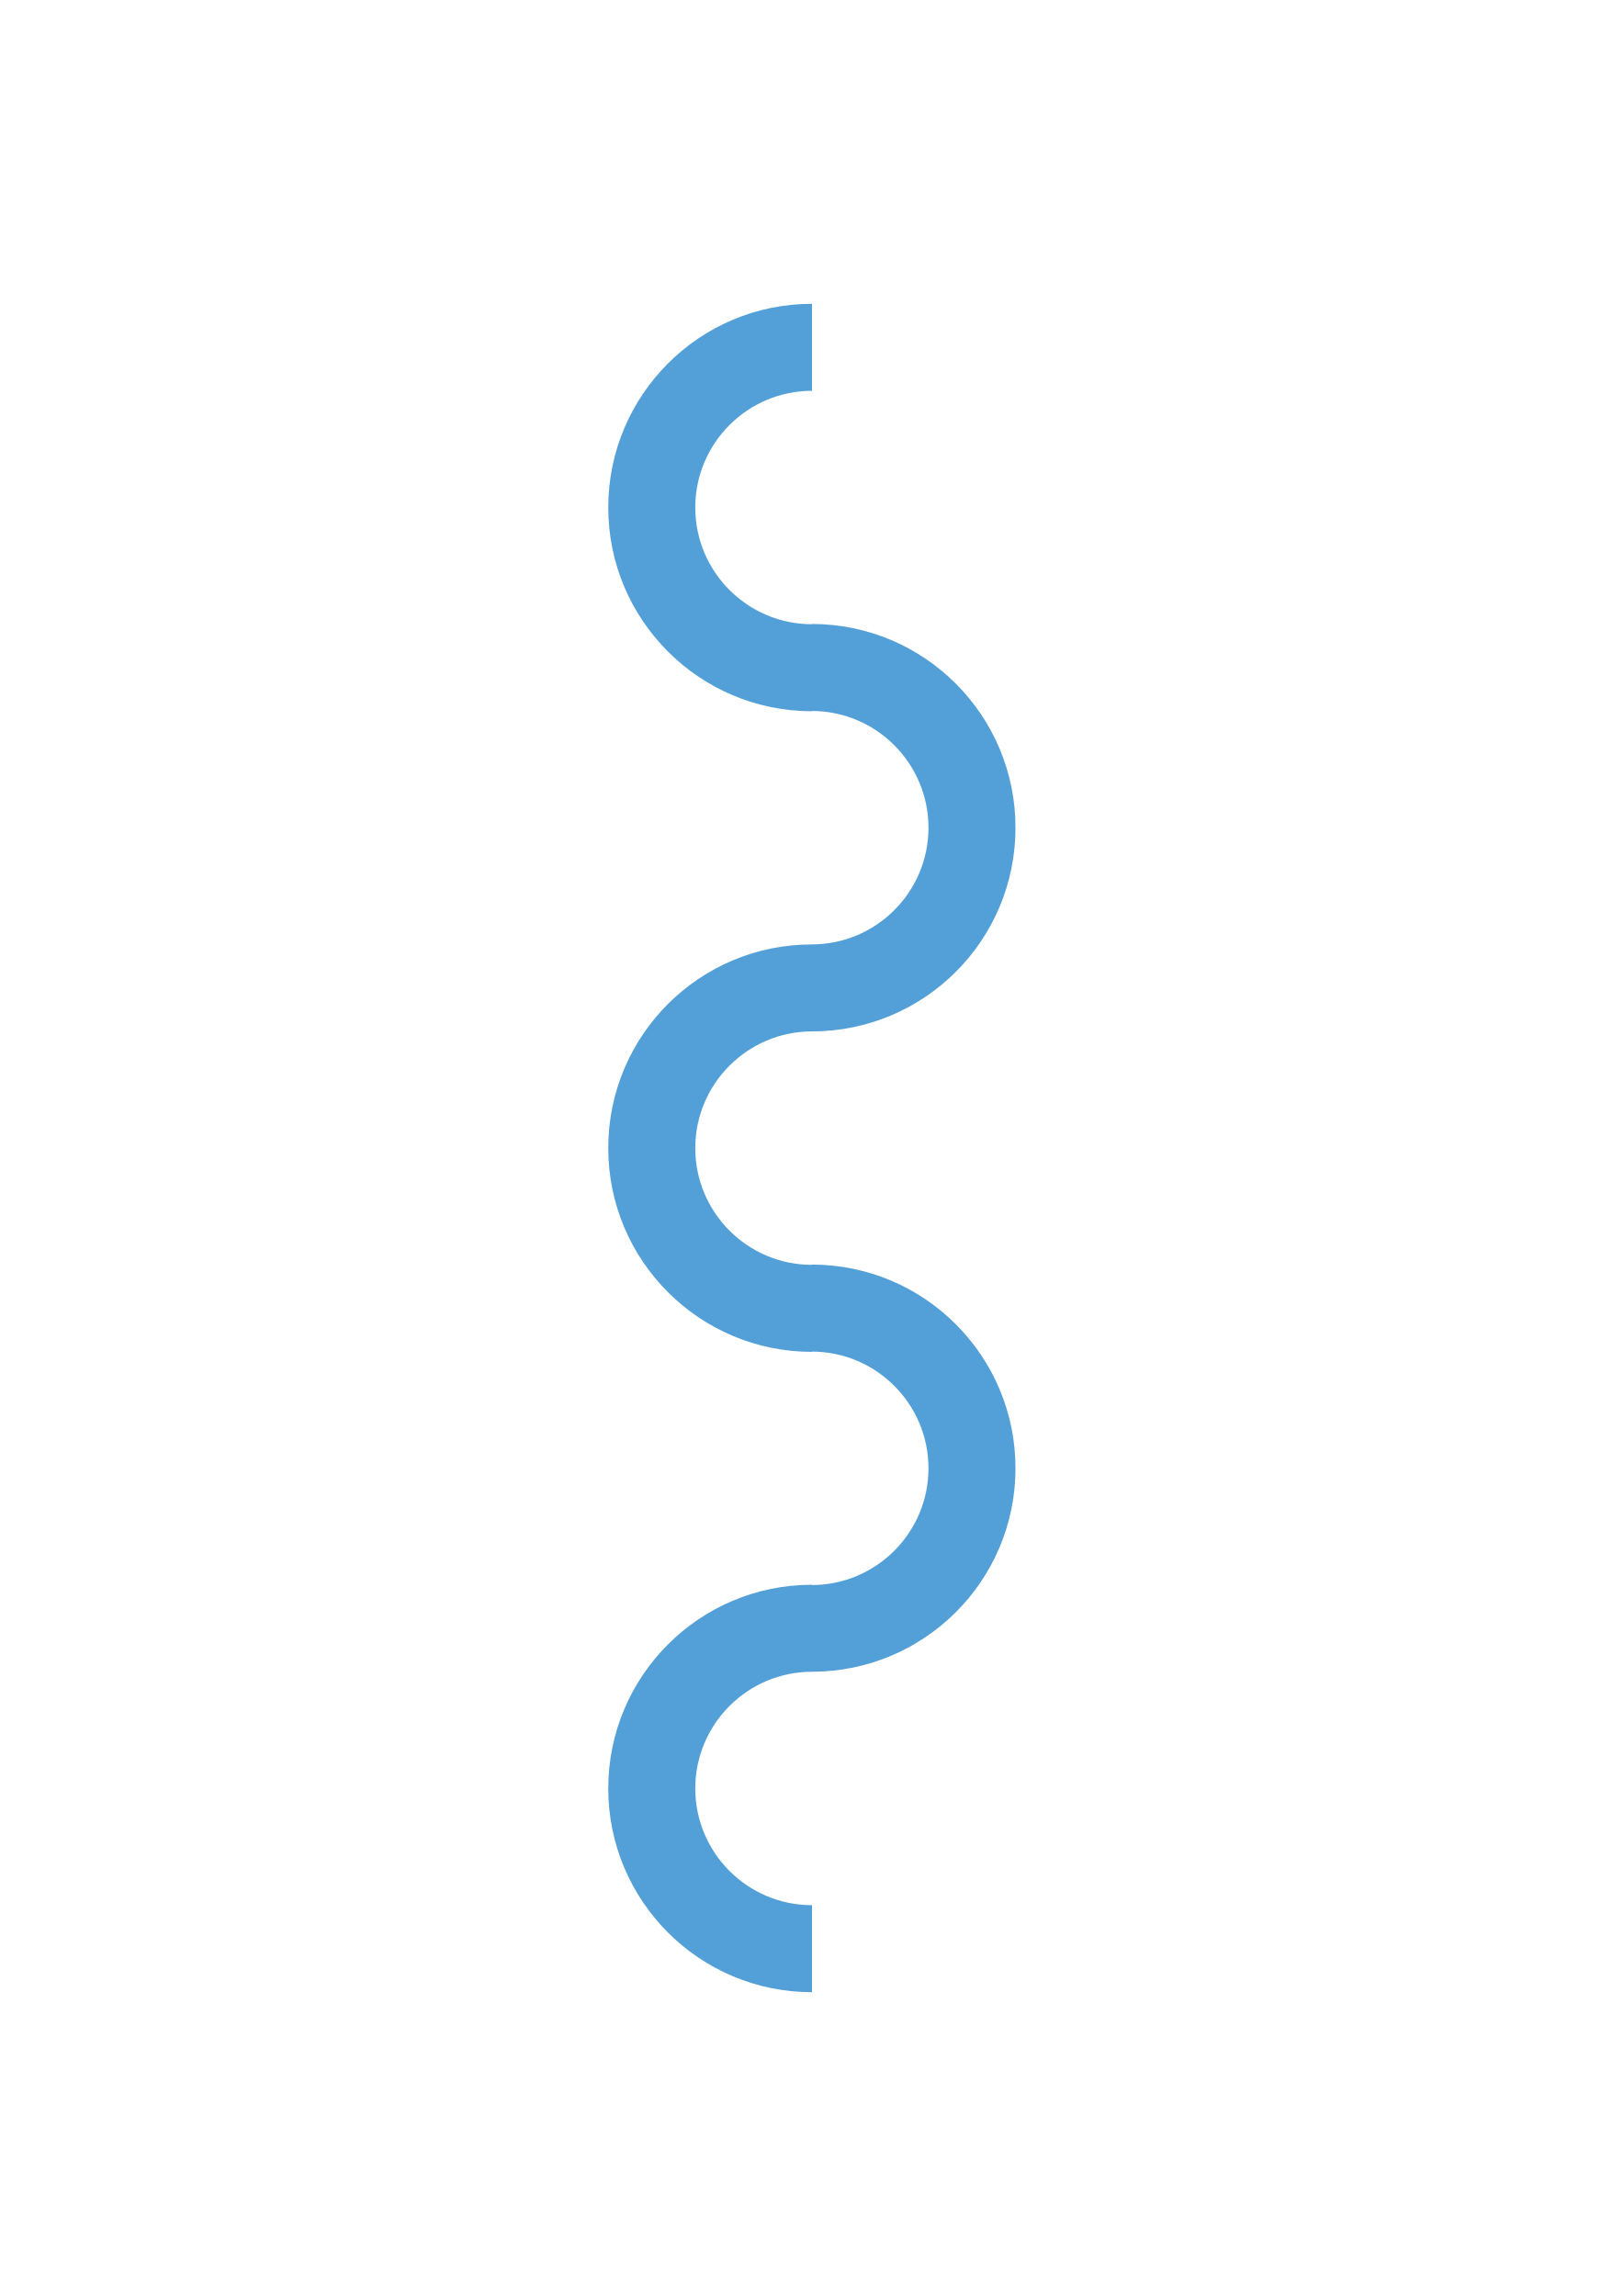
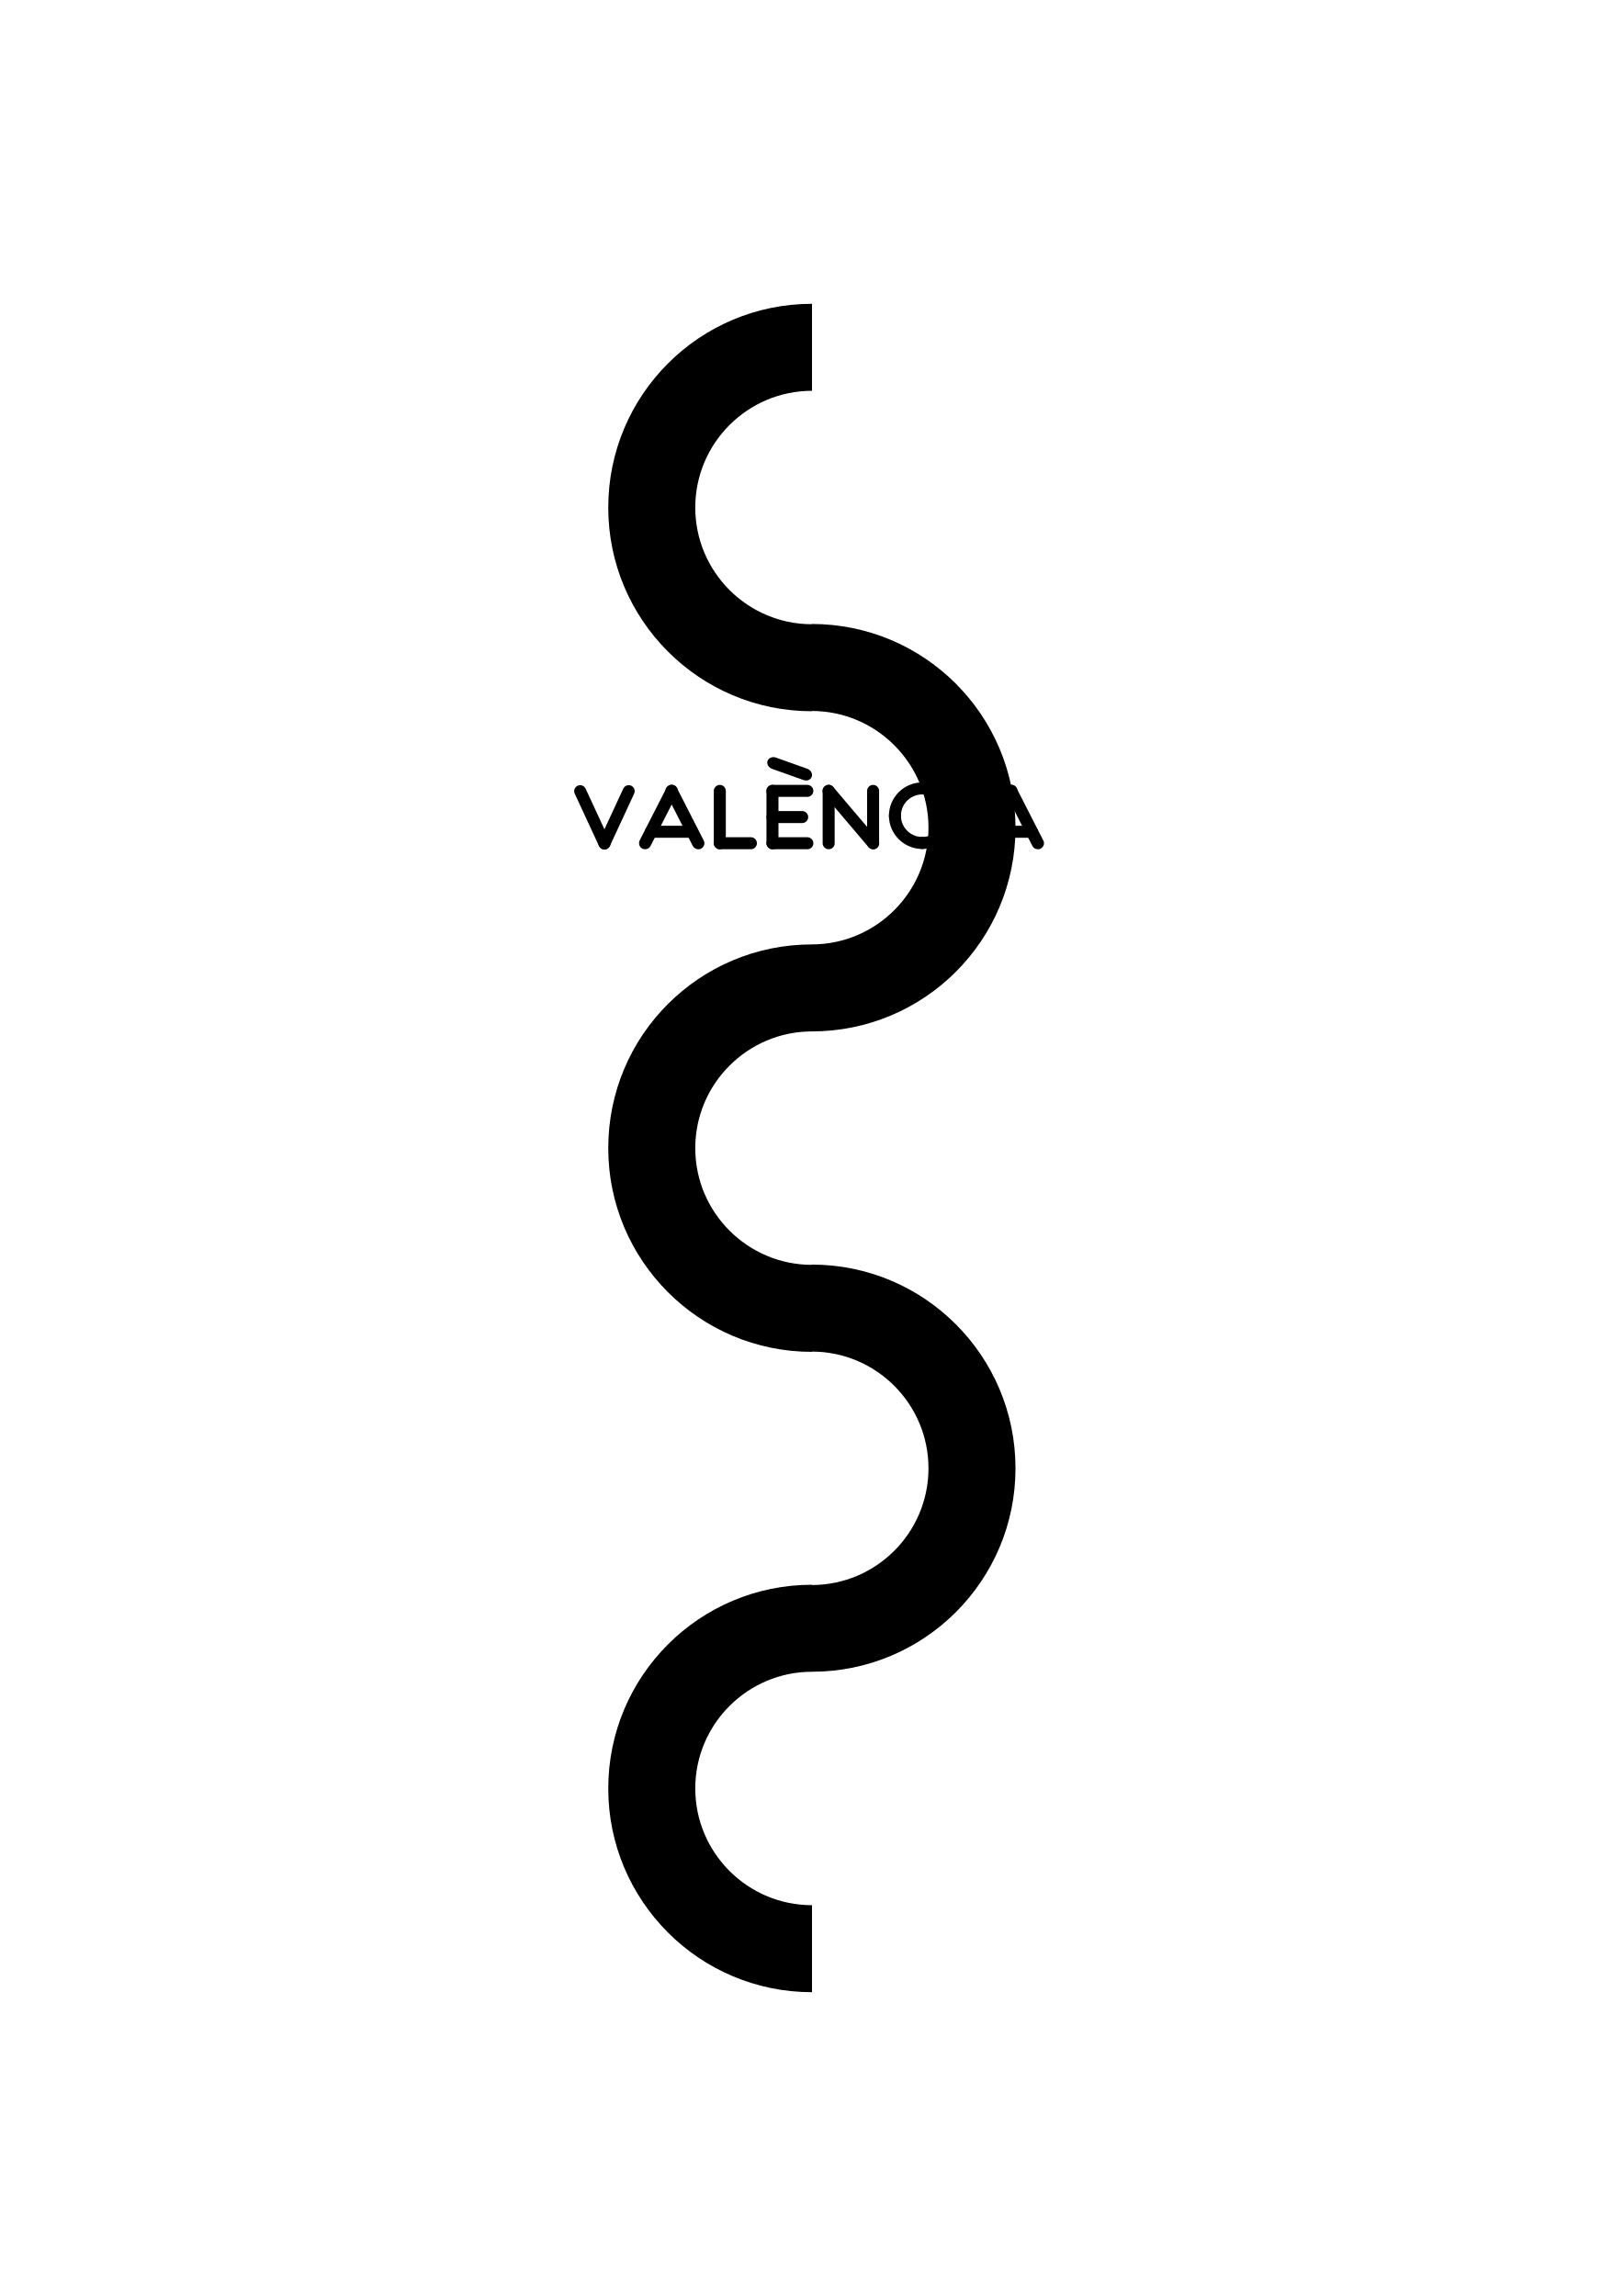
<svg xmlns="http://www.w3.org/2000/svg" version="1.1" x="0px" y="0px" viewBox="0 0 595.3 841.9" style="enable-background:new 0 0 595.3 841.9;" xml:space="preserve">
-   <style type="text/css">
- 	.st0{fill:#53A0D8;}
- 	.st1{display:none;}
- 	.st2{display:inline;fill:#2582C4;}
- 	.st3{display:inline;fill:#F08058;}
- 	.st4{display:inline;fill:#76B72D;}
- 	.st5{display:inline;fill:#F7A707;}
- 	.st6{display:inline;}
- 	.st7{fill:#2582C4;}
- 	.st8{fill:#76B72D;}
- 	.st9{fill:#F7A707;}
- 	.st10{fill:#F08058;}
- </style>
  <g id="Ones">
    <path class="st0" d="M223,186.1c0,41.2,33.4,74.7,74.7,74.7v-31.9c-23.6,0-42.8-19.2-42.8-42.8c0-23.6,19.2-42.8,42.8-42.8v-31.9   C256.4,111.4,223,144.9,223,186.1z" />
    <path class="st0" d="M372.3,303.5c0-41.2-33.4-74.7-74.7-74.7v31.9c23.6,0,42.8,19.2,42.8,42.8c0,23.6-19.2,42.8-42.8,42.8v31.9   C338.9,378.2,372.3,344.8,372.3,303.5z" />
    <path class="st0" d="M223,421c0,41.2,33.4,74.7,74.7,74.7v-31.9c-23.6,0-42.8-19.2-42.8-42.8c0-23.6,19.2-42.8,42.8-42.8v-31.9   C256.4,346.3,223,379.7,223,421z" />
    <path class="st0" d="M223,655.8c0,41.2,33.4,74.7,74.7,74.7v-31.9c-23.6,0-42.8-19.2-42.8-42.8c0-23.6,19.2-42.8,42.8-42.8v-31.9   C256.4,581.1,223,614.6,223,655.8z" />
    <path class="st0" d="M372.3,538.4c0-41.2-33.4-74.7-74.7-74.7v31.9c23.6,0,42.8,19.2,42.8,42.8c0,23.6-19.2,42.8-42.8,42.8V613   C338.9,613,372.3,579.6,372.3,538.4z" />
  </g>
  <g id="Regles">
    <g class="st1">
      <path class="st2" d="M283.2,311.4c-1.2,0-2.2-1-2.2-2.2V290c0-1.2,1-2.2,2.2-2.2s2.2,1,2.2,2.2v19.2    C285.4,310.5,284.4,311.4,283.2,311.4z" />
    </g>
    <g class="st1">
      <path class="st3" d="M296,292.2h-12.8c-1.2,0-2.2-1-2.2-2.2s1-2.2,2.2-2.2H296c1.2,0,2.2,1,2.2,2.2S297.2,292.2,296,292.2z" />
    </g>
    <g class="st1">
      <path class="st4" d="M296,311.4h-12.8c-1.2,0-2.2-1-2.2-2.2s1-2.2,2.2-2.2H296c1.2,0,2.2,1,2.2,2.2S297.2,311.4,296,311.4z" />
    </g>
    <g class="st1">
      <path class="st5" d="M294.1,301.8h-10.9c-1.2,0-2.2-1-2.2-2.2s1-2.2,2.2-2.2h10.9c1.2,0,2.2,1,2.2,2.2S295.3,301.8,294.1,301.8z" />
    </g>
    <g class="st1">
      <path class="st5" d="M294.5,286l-11.5-4.1c-1.3-0.5-2-1.8-1.6-2.9c0.4-1.1,1.8-1.7,3.1-1.2l11.5,4.1c1.3,0.5,2,1.8,1.6,2.9    C297.2,286,295.8,286.5,294.5,286z" />
    </g>
    <g class="st1">
      <g class="st6">
        <path class="st7" d="M236.5,311.4c-0.3,0-0.7-0.1-1-0.2c-1.1-0.6-1.5-1.9-1-3l9.8-19.2c0.6-1.1,1.9-1.5,3-1c1.1,0.6,1.5,1.9,1,3     l-9.8,19.2C238.1,311,237.3,311.4,236.5,311.4z" />
      </g>
      <g class="st6">
        <path class="st8" d="M256,311.4c-0.8,0-1.6-0.4-2-1.2l-9.8-19.2c-0.6-1.1-0.1-2.4,1-3c1.1-0.6,2.4-0.1,3,1l9.8,19.2     c0.6,1.1,0.1,2.4-1,3C256.7,311.4,256.3,311.4,256,311.4z" />
      </g>
    </g>
    <g class="st1">
      <path class="st3" d="M253.8,307.2h-15.2c-1.2,0-2.2-1-2.2-2.2c0-1.2,1-2.2,2.2-2.2h15.2c1.2,0,2.2,1,2.2,2.2    C256,306.2,255.1,307.2,253.8,307.2z" />
    </g>
    <g class="st1">
      <g class="st6">
        <path class="st7" d="M361,311.4c-0.3,0-0.7-0.1-1-0.2c-1.1-0.6-1.5-1.9-1-3l9.8-19.2c0.6-1.1,1.9-1.5,3-1c1.1,0.6,1.5,1.9,1,3     l-9.8,19.2C362.5,311,361.8,311.4,361,311.4z" />
      </g>
      <g class="st6">
        <path class="st8" d="M380.5,311.4c-0.8,0-1.6-0.4-2-1.2l-9.8-19.2c-0.6-1.1-0.1-2.4,1-3c1.1-0.6,2.4-0.1,3,1l9.8,19.2     c0.6,1.1,0.1,2.4-1,3C381.2,311.4,380.8,311.4,380.5,311.4z" />
      </g>
    </g>
    <g class="st1">
      <path class="st3" d="M378.3,307.2h-15.2c-1.2,0-2.2-1-2.2-2.2c0-1.2,1-2.2,2.2-2.2h15.2c1.2,0,2.2,1,2.2,2.2    C380.5,306.2,379.5,307.2,378.3,307.2z" />
    </g>
    <g class="st1">
      <path class="st2" d="M328.1,301.3c-1.2,0-2.2-1-2.2-2.2c0-6.7,5.5-12.2,12.2-12.2c1.2,0,2.2,1,2.2,2.2s-1,2.2-2.2,2.2    c-4.3,0-7.8,3.5-7.8,7.8C330.3,300.3,329.3,301.3,328.1,301.3z" />
    </g>
    <g class="st1">
      <path class="st5" d="M338.1,311.3c-6.7,0-12.2-5.5-12.2-12.2c0-1.2,1-2.2,2.2-2.2s2.2,1,2.2,2.2c0,4.3,3.5,7.8,7.8,7.8    c1.2,0,2.2,1,2.2,2.2S339.3,311.3,338.1,311.3z" />
    </g>
    <g class="st1">
      <path class="st3" d="M338.1,311.3c-1.2,0-2.2-1-2.2-2.2s1-2.2,2.2-2.2c2,0,3.9-0.7,5.3-2.1c0.9-0.8,2.3-0.8,3.1,0.1    c0.8,0.9,0.8,2.3-0.1,3.1C344.1,310.1,341.2,311.3,338.1,311.3z" />
    </g>
    <g class="st1">
      <path class="st4" d="M345,294.1c-0.6,0-1.1-0.2-1.5-0.6c-1.5-1.4-3.4-2.2-5.4-2.2c-1.2,0-2.2-1-2.2-2.2s1-2.2,2.2-2.2    c3.2,0,6.2,1.2,8.5,3.4c0.9,0.8,0.9,2.2,0.1,3.1C346.1,293.9,345.6,294.1,345,294.1z" />
    </g>
    <g class="st1">
      <g class="st6">
        <path class="st7" d="M-849.5,381.4c-11.8,0-21.4-9.6-21.4-21.4c0-65.2,53.1-118.3,118.3-118.3c11.8,0,21.4,9.6,21.4,21.4     s-9.6,21.4-21.4,21.4c-41.6,0-75.4,33.8-75.4,75.4C-828,371.8-837.6,381.4-849.5,381.4z" />
      </g>
      <g class="st6">
        <path class="st9" d="M-752.6,478.3c-65.2,0-118.3-53.1-118.3-118.3c0-11.8,9.6-21.4,21.4-21.4s21.4,9.6,21.4,21.4     c0,41.6,33.8,75.4,75.4,75.4c11.8,0,21.4,9.6,21.4,21.4S-740.7,478.3-752.6,478.3z" />
      </g>
      <g class="st6">
        <path class="st10" d="M-752.6,478.3c-11.8,0-21.4-9.6-21.4-21.4s9.6-21.4,21.4-21.4c19.2,0,37.6-7.2,51.6-20.4     c8.6-8.1,22.2-7.7,30.3,1c8.1,8.6,7.7,22.2-1,30.3C-693.6,466.9-722.4,478.3-752.6,478.3z" />
      </g>
      <g class="st6">
        <path class="st8" d="M-685.4,311.6c-5.3,0-10.7-2-14.9-6c-14.1-13.6-32.7-21.1-52.3-21.1c-11.8,0-21.4-9.6-21.4-21.4     s9.6-21.4,21.4-21.4c30.7,0,59.9,11.7,82,33.1c8.5,8.2,8.8,21.8,0.6,30.3C-674.2,309.4-679.8,311.6-685.4,311.6z" />
      </g>
    </g>
    <g class="st1">
      <path class="st5" d="M320.1,311.4c-0.6,0-1.2-0.3-1.7-0.8l-16.3-19.2c-0.8-0.9-0.7-2.3,0.3-3.1c0.9-0.8,2.3-0.7,3.1,0.3l16.3,19.2    c0.8,0.9,0.7,2.3-0.3,3.1C321.1,311.3,320.6,311.4,320.1,311.4z" />
    </g>
    <g class="st1">
      <path class="st4" d="M320.1,311.4c-1.2,0-2.2-1-2.2-2.2V290c0-1.2,1-2.2,2.2-2.2s2.2,1,2.2,2.2v19.2    C322.3,310.5,321.4,311.4,320.1,311.4z" />
    </g>
    <g class="st1">
      <path class="st3" d="M303.8,311.4c-1.2,0-2.2-1-2.2-2.2V290c0-1.2,1-2.2,2.2-2.2c1.2,0,2.2,1,2.2,2.2v19.2    C306,310.5,305,311.4,303.8,311.4z" />
    </g>
    <g class="st1">
      <path class="st3" d="M352.9,311.4c-1.2,0-2.2-1-2.2-2.2V290c0-1.2,1-2.2,2.2-2.2s2.2,1,2.2,2.2v19.2    C355.1,310.4,354.2,311.4,352.9,311.4z" />
    </g>
    <g class="st1">
      <path class="st4" d="M263.9,311.4c-1.2,0-2.2-1-2.2-2.2V290c0-1.2,1-2.2,2.2-2.2s2.2,1,2.2,2.2v19.2    C266.1,310.4,265.1,311.4,263.9,311.4z" />
    </g>
    <g class="st1">
      <path class="st3" d="M275.3,311.4h-11.4c-1.2,0-2.2-1-2.2-2.2c0-1.2,1-2.2,2.2-2.2h11.4c1.2,0,2.2,1,2.2,2.2    C277.5,310.4,276.5,311.4,275.3,311.4z" />
    </g>
    <g class="st1">
      <g class="st6">
        <path class="st8" d="M611.9,519.5c-7.7,0-14-6.3-14-14V383.7c0-7.7,6.3-14,14-14c7.7,0,14,6.3,14,14v121.8     C625.9,513.2,619.7,519.5,611.9,519.5z" />
      </g>
      <g class="st6">
        <path class="st10" d="M684,519.5h-72.1c-7.7,0-14-6.3-14-14c0-7.7,6.3-14,14-14H684c7.7,0,14,6.3,14,14     C698,513.2,691.8,519.5,684,519.5z" />
      </g>
    </g>
    <g class="st1">
      <path class="st5" d="M221.6,311.5c-0.8,0-1.6-0.5-2-1.3l-8.9-19.2c-0.5-1.1,0-2.4,1.1-2.9c1.1-0.5,2.4,0,2.9,1.1l8.9,19.2    c0.5,1.1,0,2.4-1.1,2.9C222.2,311.4,221.9,311.5,221.6,311.5z" />
    </g>
    <g class="st1">
      <path class="st2" d="M221.6,311.5c-0.3,0-0.6-0.1-0.9-0.2c-1.1-0.5-1.6-1.8-1.1-2.9l8.9-19.2c0.5-1.1,1.8-1.6,2.9-1.1    c1.1,0.5,1.6,1.8,1.1,2.9l-8.9,19.2C223.2,311,222.4,311.5,221.6,311.5z" />
    </g>
  </g>
</svg>
